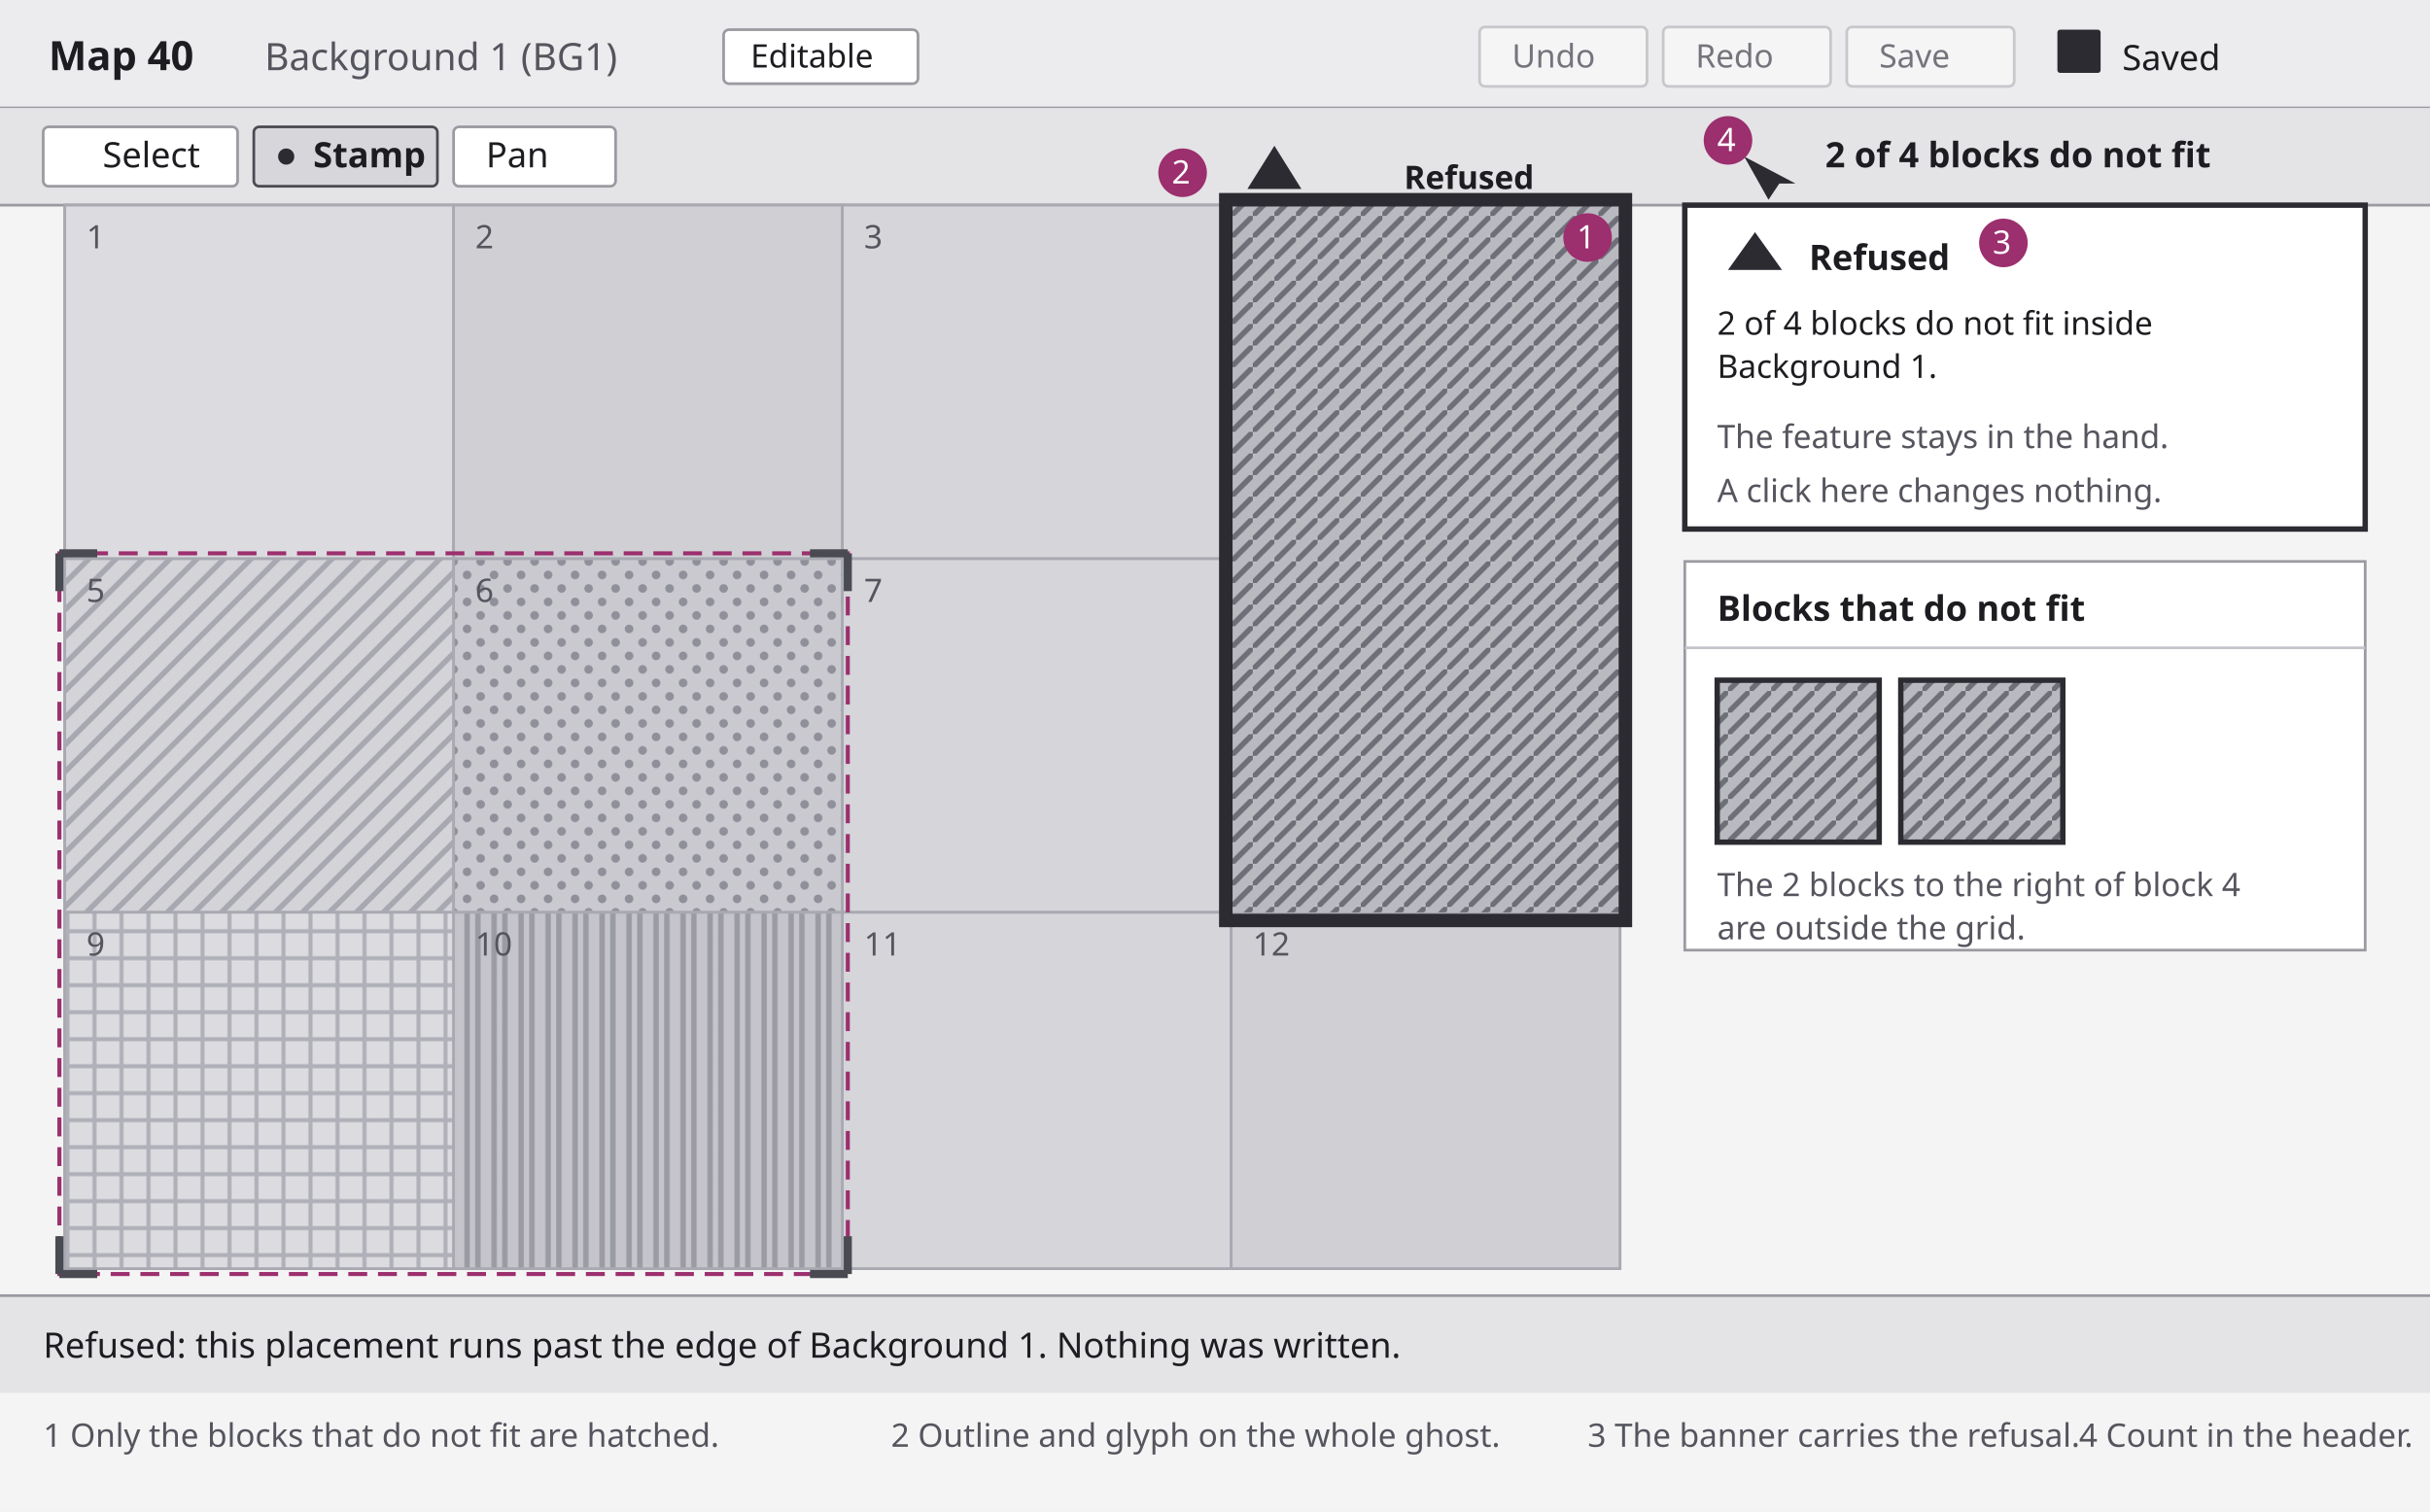
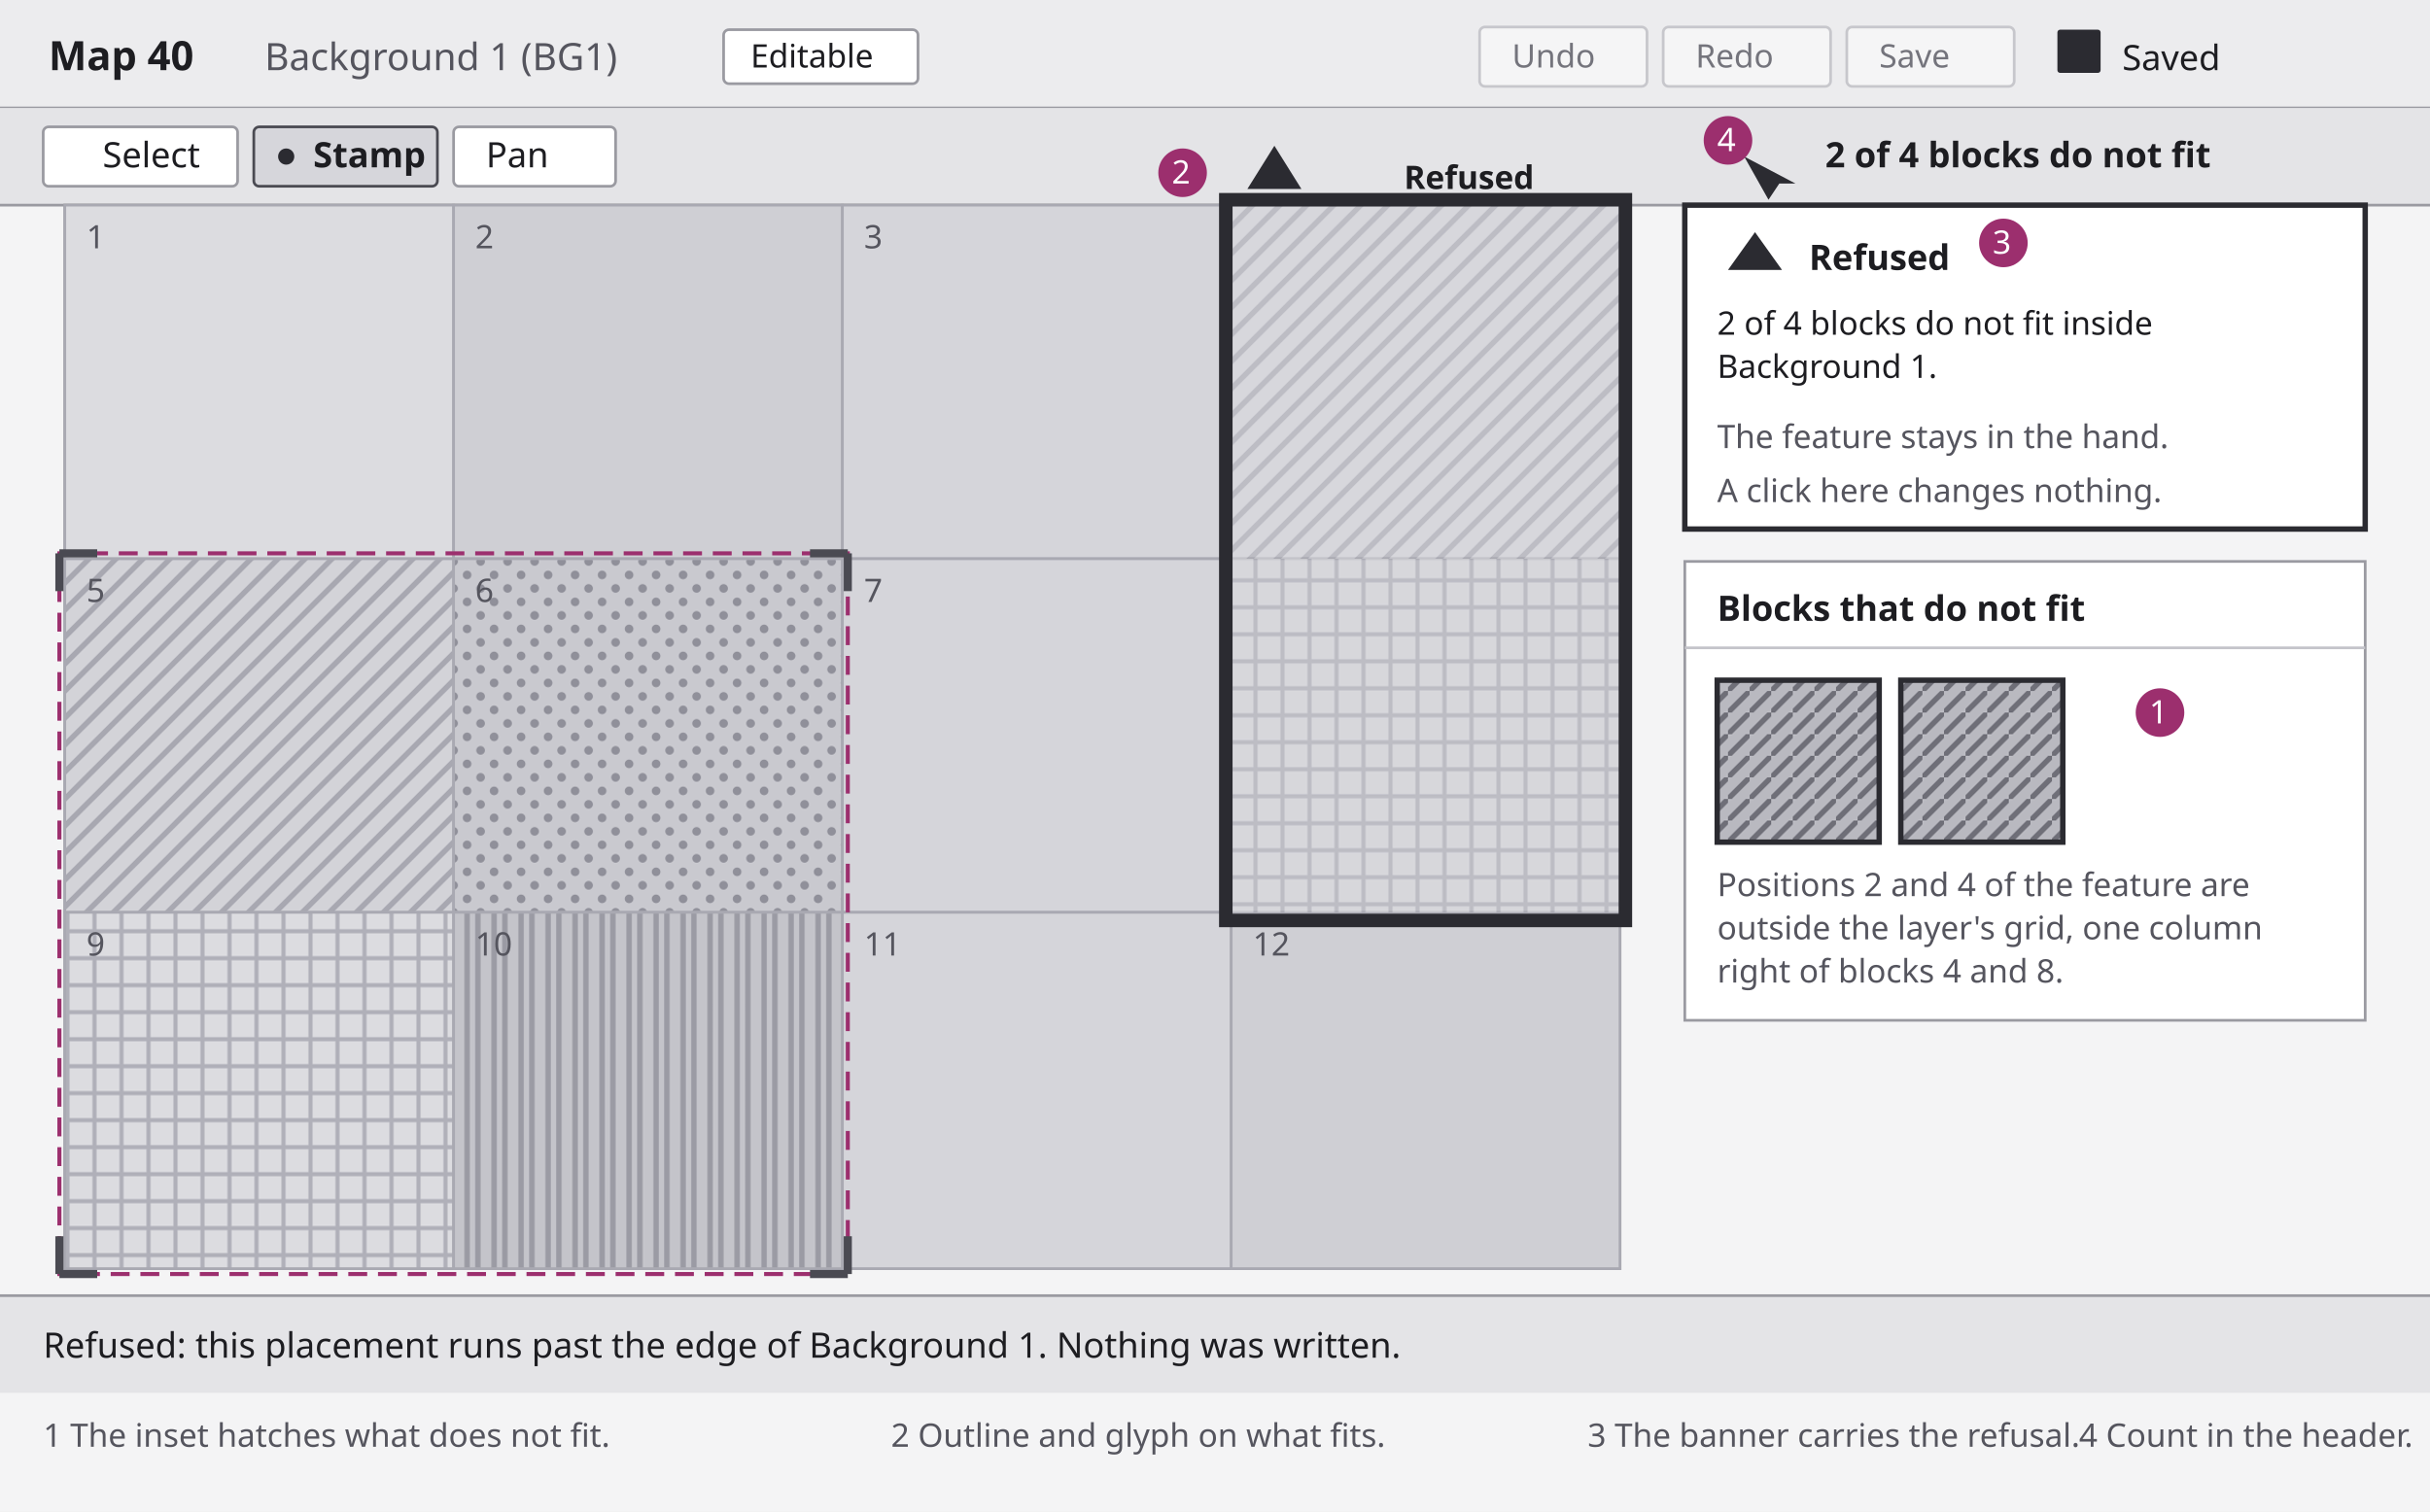
<svg xmlns="http://www.w3.org/2000/svg" viewBox="0 0 900 560" width="900" height="560" role="img" aria-labelledby="t5 d5">
  <defs>
    <pattern id="p-diag" width="10" height="10" patternUnits="userSpaceOnUse">
      <rect width="10" height="10" fill="#d3d3d8" />
      <path d="M-2 2 L2 -2 M0 10 L10 0 M8 12 L12 8" stroke="#a8a8b1" stroke-width="2" />
    </pattern>
    <pattern id="p-dots" width="10" height="10" patternUnits="userSpaceOnUse">
      <rect width="10" height="10" fill="#c9c9cf" />
      <circle cx="3" cy="3" r="1.6" fill="#90909a" />
      <circle cx="8" cy="8" r="1.6" fill="#90909a" />
    </pattern>
    <pattern id="p-cross" width="10" height="10" patternUnits="userSpaceOnUse">
      <rect width="10" height="10" fill="#dcdce0" />
      <path d="M0 5 L10 5 M5 0 L5 10" stroke="#b0b0b9" stroke-width="1.5" />
    </pattern>
    <pattern id="p-vert" width="10" height="10" patternUnits="userSpaceOnUse">
      <rect width="10" height="10" fill="#c4c4ca" />
      <path d="M3 0 L3 10 M7 0 L7 10" stroke="#9b9ba4" stroke-width="2" />
    </pattern>
    <pattern id="p-refuse" width="8" height="8" patternUnits="userSpaceOnUse">
      <rect width="8" height="8" fill="#b9b9c0" />
      <path d="M0 8 L8 0" stroke="#6f6f78" stroke-width="2" />
    </pattern>
  </defs>
  <rect x="0" y="0" width="900" height="560" fill="#f4f4f5" />
  <rect x="0" y="0" width="900" height="40" fill="#ececee" />
  <line x1="0" y1="40" x2="900" y2="40" stroke="#9a9aa1" />
  <text x="18" y="26" font-family="Segoe UI, Tahoma, sans-serif" font-size="15" font-weight="700" fill="#1d1d21">Map 40</text>
  <text x="98" y="26" font-family="Segoe UI, Tahoma, sans-serif" font-size="14" fill="#55555e">Background 1 (BG1)</text>
  <rect x="268" y="11" width="72" height="20" rx="2" fill="#ffffff" stroke="#9a9aa1" />
  <text x="278" y="25" font-family="Segoe UI, Tahoma, sans-serif" font-size="12" fill="#1d1d21">Editable</text>
  <g>
    <rect x="548" y="10" width="62" height="22" rx="2" fill="#ffffff" stroke="#9a9aa1" opacity="0.45" />
    <text x="560" y="25" font-family="Segoe UI, Tahoma, sans-serif" font-size="12" fill="#74747c">Undo</text>
    <rect x="616" y="10" width="62" height="22" rx="2" fill="#ffffff" stroke="#9a9aa1" opacity="0.45" />
    <text x="628" y="25" font-family="Segoe UI, Tahoma, sans-serif" font-size="12" fill="#74747c">Redo</text>
    <rect x="684" y="10" width="62" height="22" rx="2" fill="#ffffff" stroke="#9a9aa1" opacity="0.45" />
    <text x="696" y="25" font-family="Segoe UI, Tahoma, sans-serif" font-size="12" fill="#74747c">Save</text>
  </g>
  <rect x="762" y="11" width="16" height="16" rx="1" fill="#2b2b31" />
  <text x="786" y="26" font-family="Segoe UI, Tahoma, sans-serif" font-size="13" fill="#1d1d21">Saved</text>
  <rect x="0" y="40" width="900" height="36" fill="#e4e4e7" />
  <line x1="0" y1="76" x2="900" y2="76" stroke="#9a9aa1" />
  <rect x="16" y="47" width="72" height="22" rx="2" fill="#ffffff" stroke="#9a9aa1" />
  <text x="38" y="62" font-family="Segoe UI, Tahoma, sans-serif" font-size="13" fill="#1d1d21">Select</text>
  <rect x="94" y="47" width="68" height="22" rx="2" fill="#d6d6db" stroke="#4a4a52" />
  <circle cx="106" cy="58" r="3" fill="#2b2b31" />
  <text x="116" y="62" font-family="Segoe UI, Tahoma, sans-serif" font-size="13" font-weight="600" fill="#1d1d21">Stamp</text>
  <rect x="168" y="47" width="60" height="22" rx="2" fill="#ffffff" stroke="#9a9aa1" />
  <text x="180" y="62" font-family="Segoe UI, Tahoma, sans-serif" font-size="13" fill="#1d1d21">Pan</text>
  <path d="M646 58 l9 16 l4 -6 l6 0 z" fill="#2b2b31" />
  <text x="676" y="62" font-family="Segoe UI, Tahoma, sans-serif" font-size="13" font-weight="600" fill="#1d1d21">2 of 4 blocks do not fit</text>
  <rect x="24" y="76" width="576" height="394" fill="#e6e6e8" stroke="#9a9aa1" />
  <g stroke="#a9a9b2" stroke-width="1">
    <rect x="24" y="76" width="144" height="131" fill="#dcdce0" />
    <rect x="168" y="76" width="144" height="131" fill="#cfcfd4" />
    <rect x="312" y="76" width="144" height="131" fill="#d5d5da" />
    <rect x="456" y="76" width="144" height="131" fill="#dcdce0" />
    <rect x="24" y="207" width="144" height="131" fill="url(#p-diag)" />
    <rect x="168" y="207" width="144" height="131" fill="url(#p-dots)" />
    <rect x="312" y="207" width="144" height="131" fill="#d5d5da" />
    <rect x="456" y="207" width="144" height="131" fill="#cfcfd4" />
    <rect x="24" y="338" width="144" height="132" fill="url(#p-cross)" />
    <rect x="168" y="338" width="144" height="132" fill="url(#p-vert)" />
    <rect x="312" y="338" width="144" height="132" fill="#d5d5da" />
    <rect x="456" y="338" width="144" height="132" fill="#cfcfd4" />
  </g>
  <rect x="22" y="205" width="292" height="267" fill="none" stroke="#9c2f6e" stroke-width="1.5" stroke-dasharray="7 4" />
  <path d="M22 205 h14 M22 205 v14 M314 205 h-14 M314 205 v14 M22 472 h14 M22 472 v-14 M314 472 h-14 M314 472 v-14" stroke="#4a4a52" stroke-width="3" fill="none" />
-   <rect x="456" y="76" width="144" height="131" fill="url(#p-refuse)" />
-   <rect x="456" y="207" width="144" height="131" fill="url(#p-refuse)" />
+   <g opacity="0.6">
+     <rect x="456" y="76" width="144" height="131" fill="url(#p-diag)" />
+     <rect x="456" y="207" width="144" height="131" fill="url(#p-cross)" />
+   </g>
  <rect x="454" y="74" width="148" height="267" fill="none" stroke="#2b2b31" stroke-width="5" />
  <path d="M454 74 h18 M454 74 v18 M602 74 h-18 M602 74 v18 M454 341 h18 M454 341 v-18 M602 341 h-18 M602 341 v-18" stroke="#2b2b31" stroke-width="4" fill="none" />
  <path d="M462 70 l10 -16 l10 16 z" fill="#2b2b31" />
  <text x="520" y="70" font-family="Segoe UI, Tahoma, sans-serif" font-size="12" font-weight="700" fill="#1d1d21">Refused</text>
  <g font-family="Segoe UI, Tahoma, sans-serif" font-size="12" fill="#55555e">
    <text x="32" y="92">1</text>
    <text x="176" y="92">2</text>
    <text x="320" y="92">3</text>
    <text x="32" y="223">5</text>
    <text x="176" y="223">6</text>
    <text x="320" y="223">7</text>
    <text x="32" y="354">9</text>
    <text x="176" y="354">10</text>
    <text x="320" y="354">11</text>
    <text x="464" y="354">12</text>
  </g>
  <rect x="624" y="76" width="252" height="120" fill="#ffffff" stroke="#2b2b31" stroke-width="2" />
  <path d="M640 100 L650 86 L660 100 Z" fill="#2b2b31" />
  <text x="670" y="100" font-family="Segoe UI, Tahoma, sans-serif" font-size="13" font-weight="700" fill="#1d1d21">Refused</text>
  <text x="636" y="124" font-family="Segoe UI, Tahoma, sans-serif" font-size="12" fill="#1d1d21">2 of 4 blocks do not fit inside</text>
  <text x="636" y="140" font-family="Segoe UI, Tahoma, sans-serif" font-size="12" fill="#1d1d21">Background 1.</text>
  <text x="636" y="166" font-family="Segoe UI, Tahoma, sans-serif" font-size="12" fill="#55555e">The feature stays in the hand.</text>
  <text x="636" y="186" font-family="Segoe UI, Tahoma, sans-serif" font-size="12" fill="#55555e">A click here changes nothing.</text>
-   <rect x="624" y="208" width="252" height="144" fill="#ffffff" stroke="#9a9aa1" />
+   <rect x="624" y="208" width="252" height="170" fill="#ffffff" stroke="#9a9aa1" />
  <text x="636" y="230" font-family="Segoe UI, Tahoma, sans-serif" font-size="13" font-weight="600" fill="#1d1d21">Blocks that do not fit</text>
  <line x1="624" y1="240" x2="876" y2="240" stroke="#c4c4ca" />
  <rect x="636" y="252" width="60" height="60" fill="url(#p-refuse)" stroke="#2b2b31" stroke-width="2" />
  <rect x="704" y="252" width="60" height="60" fill="url(#p-refuse)" stroke="#2b2b31" stroke-width="2" />
-   <text x="636" y="332" font-family="Segoe UI, Tahoma, sans-serif" font-size="12" fill="#55555e">The 2 blocks to the right of block 4</text>
-   <text x="636" y="348" font-family="Segoe UI, Tahoma, sans-serif" font-size="12" fill="#55555e">are outside the grid.</text>
+   <text x="636" y="332" font-family="Segoe UI, Tahoma, sans-serif" font-size="12" fill="#55555e">Positions 2 and 4 of the feature are</text>
+   <text x="636" y="348" font-family="Segoe UI, Tahoma, sans-serif" font-size="12" fill="#55555e">outside the layer's grid, one column</text>
+   <text x="636" y="364" font-family="Segoe UI, Tahoma, sans-serif" font-size="12" fill="#55555e">right of blocks 4 and 8.</text>
  <rect x="0" y="480" width="900" height="36" fill="#e4e4e7" />
  <line x1="0" y1="480" x2="900" y2="480" stroke="#9a9aa1" />
  <text x="16" y="503" font-family="Segoe UI, Tahoma, sans-serif" font-size="13" fill="#1d1d21">Refused: this placement runs past the edge of Background 1. Nothing was written.</text>
  <g font-family="Segoe UI, Tahoma, sans-serif" font-size="12" fill="#1d1d21">
-     <circle cx="588" cy="88" r="9" fill="#9c2f6e" />
-     <text x="584" y="92" fill="#ffffff">1</text>
+     <circle cx="800" cy="264" r="9" fill="#9c2f6e" />
+     <text x="796" y="268" fill="#ffffff">1</text>
    <circle cx="438" cy="64" r="9" fill="#9c2f6e" />
    <text x="434" y="68" fill="#ffffff">2</text>
    <circle cx="742" cy="90" r="9" fill="#9c2f6e" />
    <text x="738" y="94" fill="#ffffff">3</text>
    <circle cx="640" cy="52" r="9" fill="#9c2f6e" />
    <text x="636" y="56" fill="#ffffff">4</text>
  </g>
  <g font-family="Segoe UI, Tahoma, sans-serif" font-size="12" fill="#55555e">
-     <text x="16" y="536">1 Only the blocks that do not fit are hatched.</text>
-     <text x="330" y="536">2 Outline and glyph on the whole ghost.</text>
+     <text x="16" y="536">1 The inset hatches what does not fit.</text>
+     <text x="330" y="536">2 Outline and glyph on what fits.</text>
    <text x="588" y="536">3 The banner carries the refusal.</text>
    <text x="770" y="536">4 Count in the header.</text>
  </g>
</svg>
